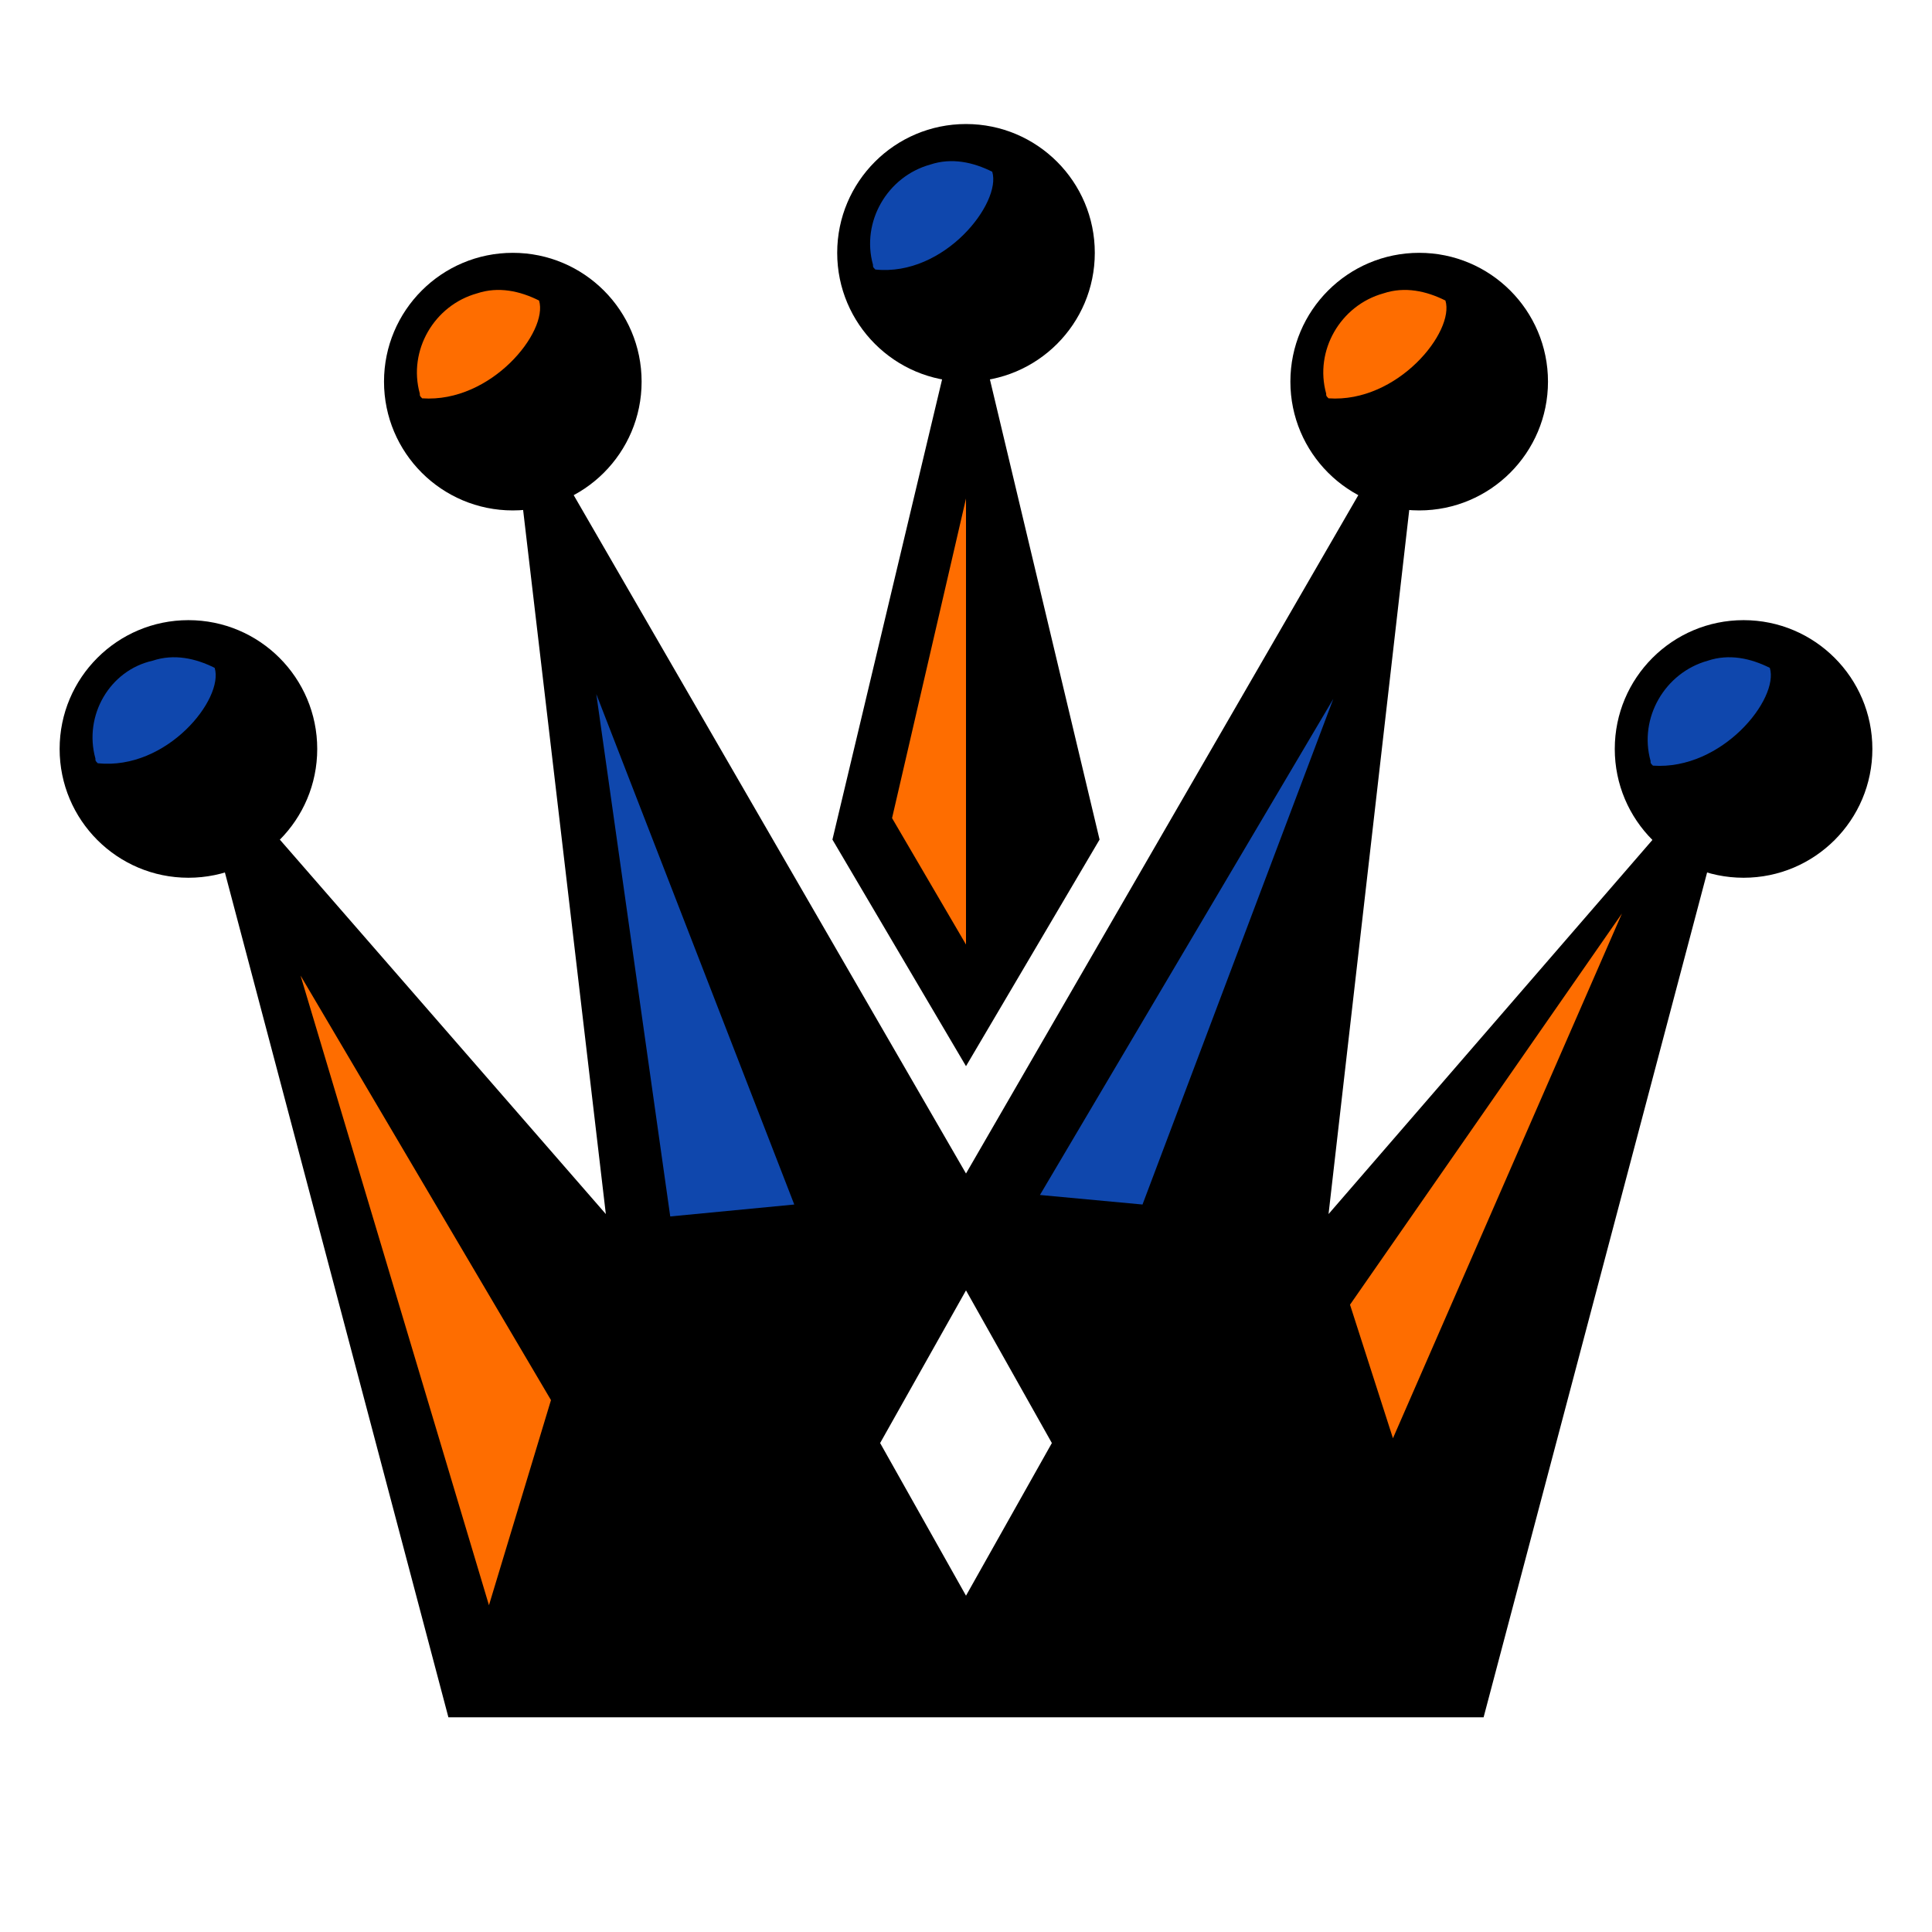
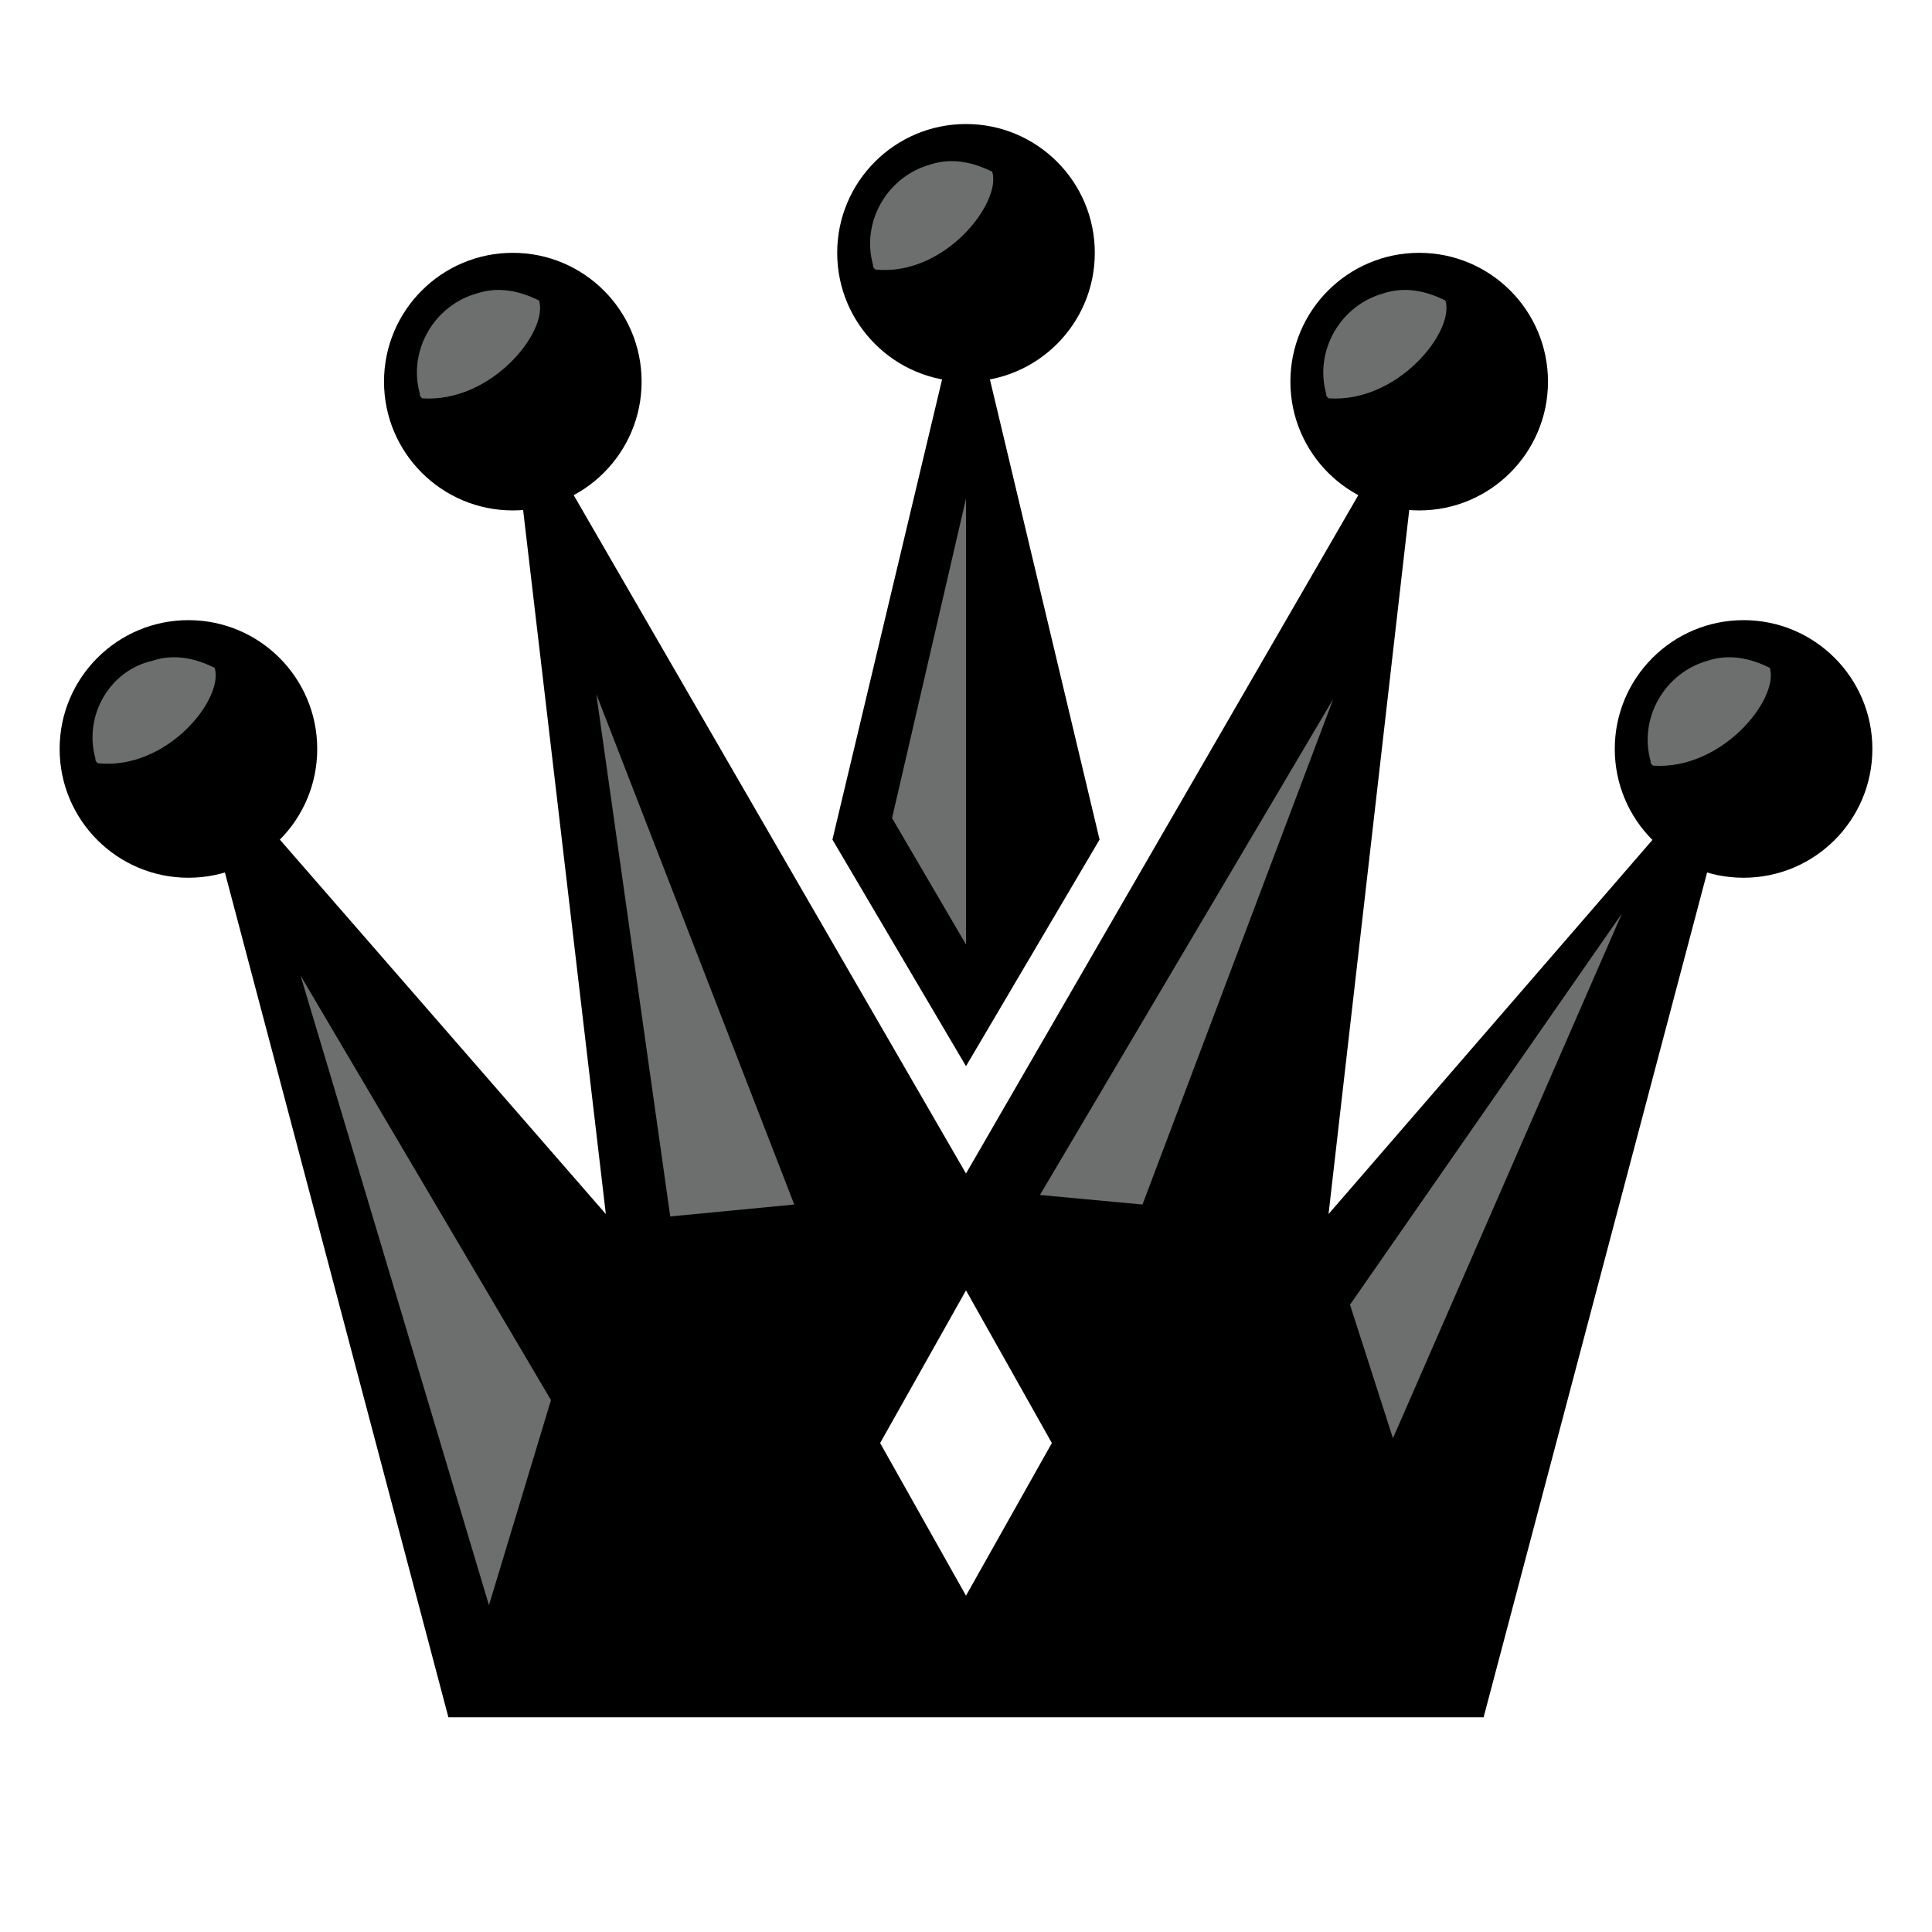
<svg xmlns="http://www.w3.org/2000/svg" version="1.1" id="Layer_1" x="0px" y="0px" viewBox="0 0 81 81" style="enable-background:new 0 0 81 81;" xml:space="preserve">
-   <defs id="defs10" />
-   <style type="text/css" id="style1">
+   <style type="text/css">
	.st0{fill:none;}
	.st1{fill:#6D6E6E;}
</style>
-   <rect class="st0" width="81" height="81" id="rect1" />
-   <path d="M55.7,50.9l4-34.9L40.5,49.2L21.3,16l4.1,34.9L7.9,30.8L18.8,72h43.4l10.9-41.2L55.7,50.9z M40.5,66.9l-3.6-6.4l3.6-6.4  l3.6,6.4L40.5,66.9z" id="path1" />
-   <polygon points="40.5,11.7 34.9,35.2 40.5,44.7 46.1,35.2 " id="polygon1" />
-   <circle cx="40.5" cy="10.6" r="5.4" id="circle1" />
-   <path class="st1" d="M41.6,7.2c-0.8-0.4-1.7-0.6-2.6-0.3c-1.8,0.5-2.9,2.4-2.4,4.2c0,0.1,0,0.1,0.1,0.2C39.6,11.6,42,8.5,41.6,7.2z" id="path2" style="fill:#0f47ad;fill-opacity:1" />
-   <circle cx="59.5" cy="16" r="5.4" id="circle2" />
-   <path class="st1" d="M60.6,12.6c-0.8-0.4-1.7-0.6-2.6-0.3c-1.8,0.5-2.9,2.4-2.4,4.2c0,0.1,0,0.1,0.1,0.2  C58.6,16.9,61,13.9,60.6,12.6z" id="path3" style="fill:#fe6d00;fill-opacity:1" />
-   <circle cx="21.5" cy="16" r="5.4" id="circle3" />
-   <path class="st1" d="M22.6,12.6c-0.8-0.4-1.7-0.6-2.6-0.3c-1.8,0.5-2.9,2.4-2.4,4.2c0,0.1,0,0.1,0.1,0.2  C20.6,16.9,23,13.9,22.6,12.6z" id="path4" style="fill:#fe6d00;fill-opacity:1" />
-   <circle cx="73.1" cy="31.4" r="5.4" id="circle4" />
-   <path class="st1" d="M74.2,28c-0.8-0.4-1.7-0.6-2.6-0.3c-1.8,0.5-2.9,2.4-2.4,4.2c0,0.1,0,0.1,0.1,0.2C72.2,32.3,74.6,29.3,74.2,28z  " id="path5" style="fill:#0f47ad;fill-opacity:1" />
-   <circle cx="7.9" cy="31.4" r="5.4" id="circle5" />
-   <path class="st1" d="M9,28c-0.8-0.4-1.7-0.6-2.6-0.3C4.6,28.1,3.5,30,4,31.8c0,0.1,0,0.1,0.1,0.2C7,32.3,9.4,29.3,9,28z" id="path6" style="fill:#0f47ad;fill-opacity:1" />
-   <polygon class="st1" points="40.5,20.9 37.4,34.3 40.5,39.6 " id="polygon6" style="fill:#fe6d00;fill-opacity:1" />
-   <polygon class="st1" points="56.6,54.7 58.4,60.3 68,38.3 " id="polygon7" style="fill:#fe6d00;fill-opacity:1" />
-   <polygon class="st1" points="47.9,50.5 55.9,29.3 43.6,50.1 " id="polygon8" style="fill:#0f47ad;fill-opacity:1" />
-   <polygon class="st1" points="33.3,50.5 25,29.1 28.1,51 " id="polygon9" style="fill:#0f47ad;fill-opacity:1" />
-   <polygon class="st1" points="23.1,58.7 12.6,40.9 20.5,67.3 " id="polygon10" style="fill:#fe6d00;fill-opacity:1" />
+   <rect class="st0" width="81" height="81" />
+   <path d="M55.7,50.9l4-34.9L40.5,49.2L21.3,16l4.1,34.9L7.9,30.8L18.8,72h43.4l10.9-41.2L55.7,50.9z M40.5,66.9l-3.6-6.4l3.6-6.4  l3.6,6.4L40.5,66.9z" />
+   <polygon points="40.5,11.7 34.9,35.2 40.5,44.7 46.1,35.2 " />
+   <circle cx="40.5" cy="10.6" r="5.4" />
+   <path class="st1" d="M41.6,7.2c-0.8-0.4-1.7-0.6-2.6-0.3c-1.8,0.5-2.9,2.4-2.4,4.2c0,0.1,0,0.1,0.1,0.2C39.6,11.6,42,8.5,41.6,7.2z" />
+   <circle cx="59.5" cy="16" r="5.4" />
+   <path class="st1" d="M60.6,12.6c-0.8-0.4-1.7-0.6-2.6-0.3c-1.8,0.5-2.9,2.4-2.4,4.2c0,0.1,0,0.1,0.1,0.2  C58.6,16.9,61,13.9,60.6,12.6z" />
+   <circle cx="21.5" cy="16" r="5.4" />
+   <path class="st1" d="M22.6,12.6c-0.8-0.4-1.7-0.6-2.6-0.3c-1.8,0.5-2.9,2.4-2.4,4.2c0,0.1,0,0.1,0.1,0.2  C20.6,16.9,23,13.9,22.6,12.6z" />
+   <circle cx="73.1" cy="31.4" r="5.4" />
+   <path class="st1" d="M74.2,28c-0.8-0.4-1.7-0.6-2.6-0.3c-1.8,0.5-2.9,2.4-2.4,4.2c0,0.1,0,0.1,0.1,0.2C72.2,32.3,74.6,29.3,74.2,28z  " />
+   <circle cx="7.9" cy="31.4" r="5.4" />
+   <path class="st1" d="M9,28c-0.8-0.4-1.7-0.6-2.6-0.3C4.6,28.1,3.5,30,4,31.8c0,0.1,0,0.1,0.1,0.2C7,32.3,9.4,29.3,9,28z" />
+   <polygon class="st1" points="40.5,20.9 37.4,34.3 40.5,39.6 " />
+   <polygon class="st1" points="56.6,54.7 58.4,60.3 68,38.3 " />
+   <polygon class="st1" points="47.9,50.5 55.9,29.3 43.6,50.1 " />
+   <polygon class="st1" points="33.3,50.5 25,29.1 28.1,51 " />
+   <polygon class="st1" points="23.1,58.7 12.6,40.9 20.5,67.3 " />
</svg>
